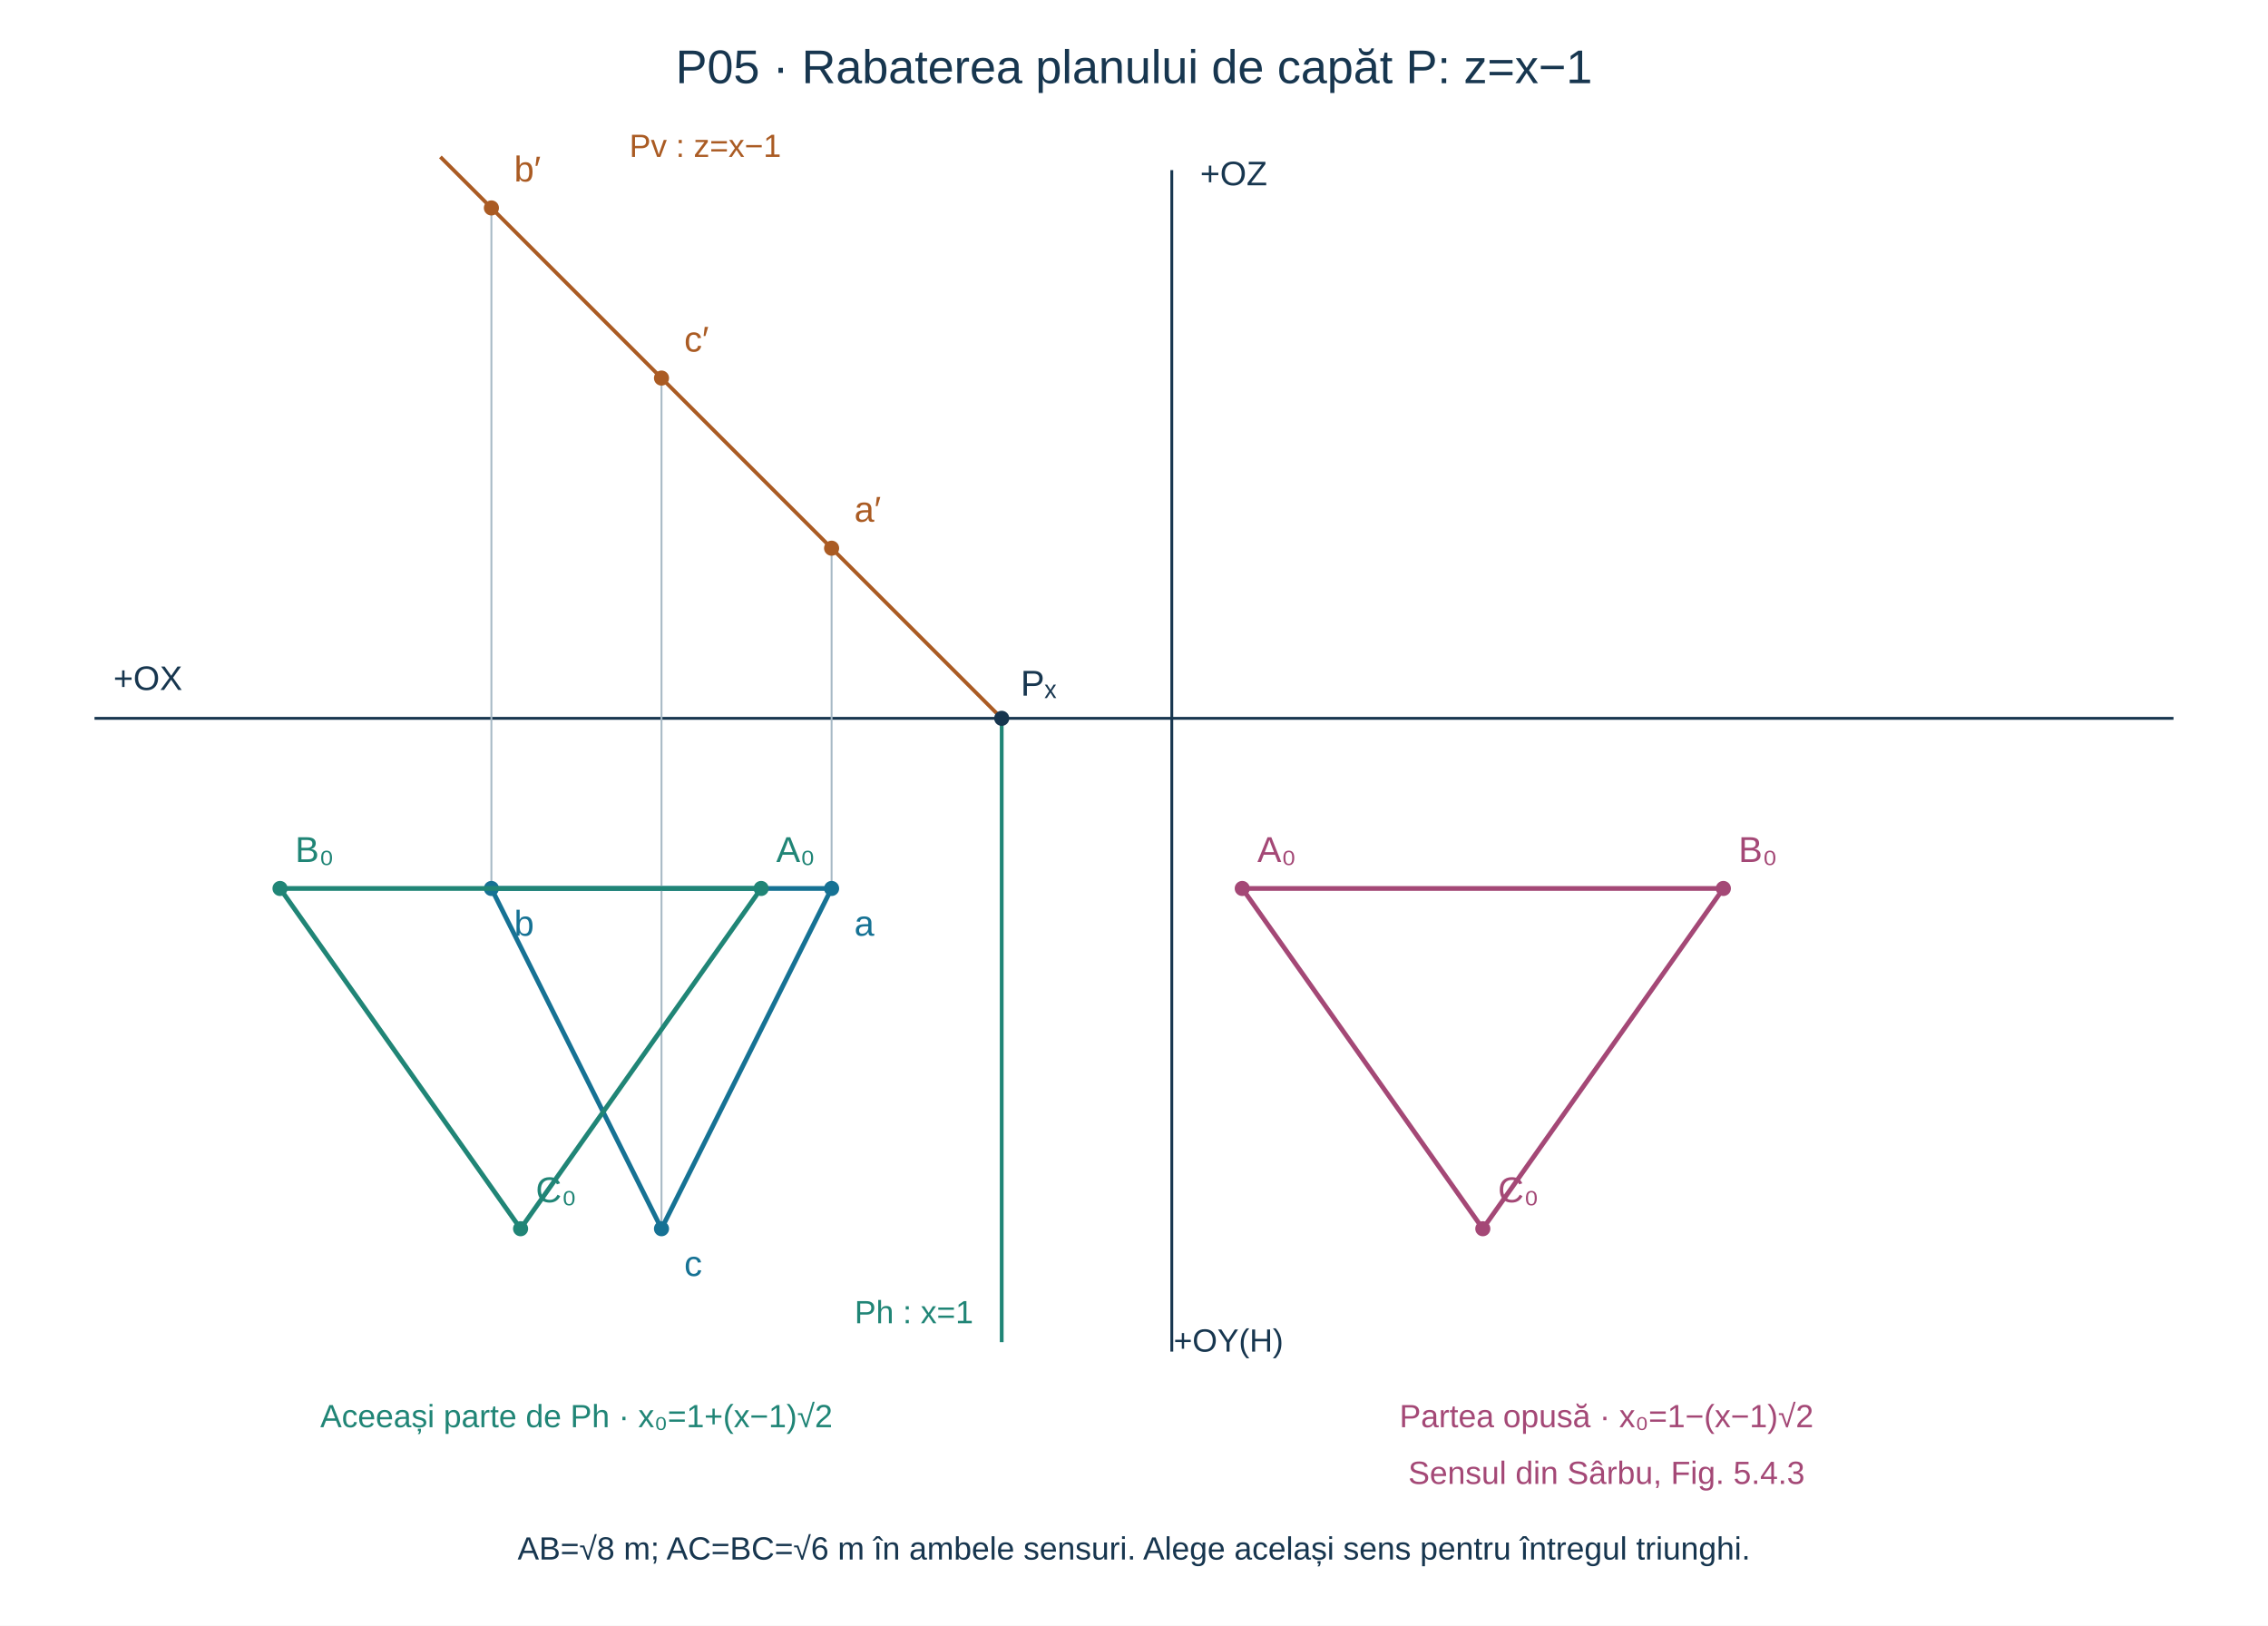
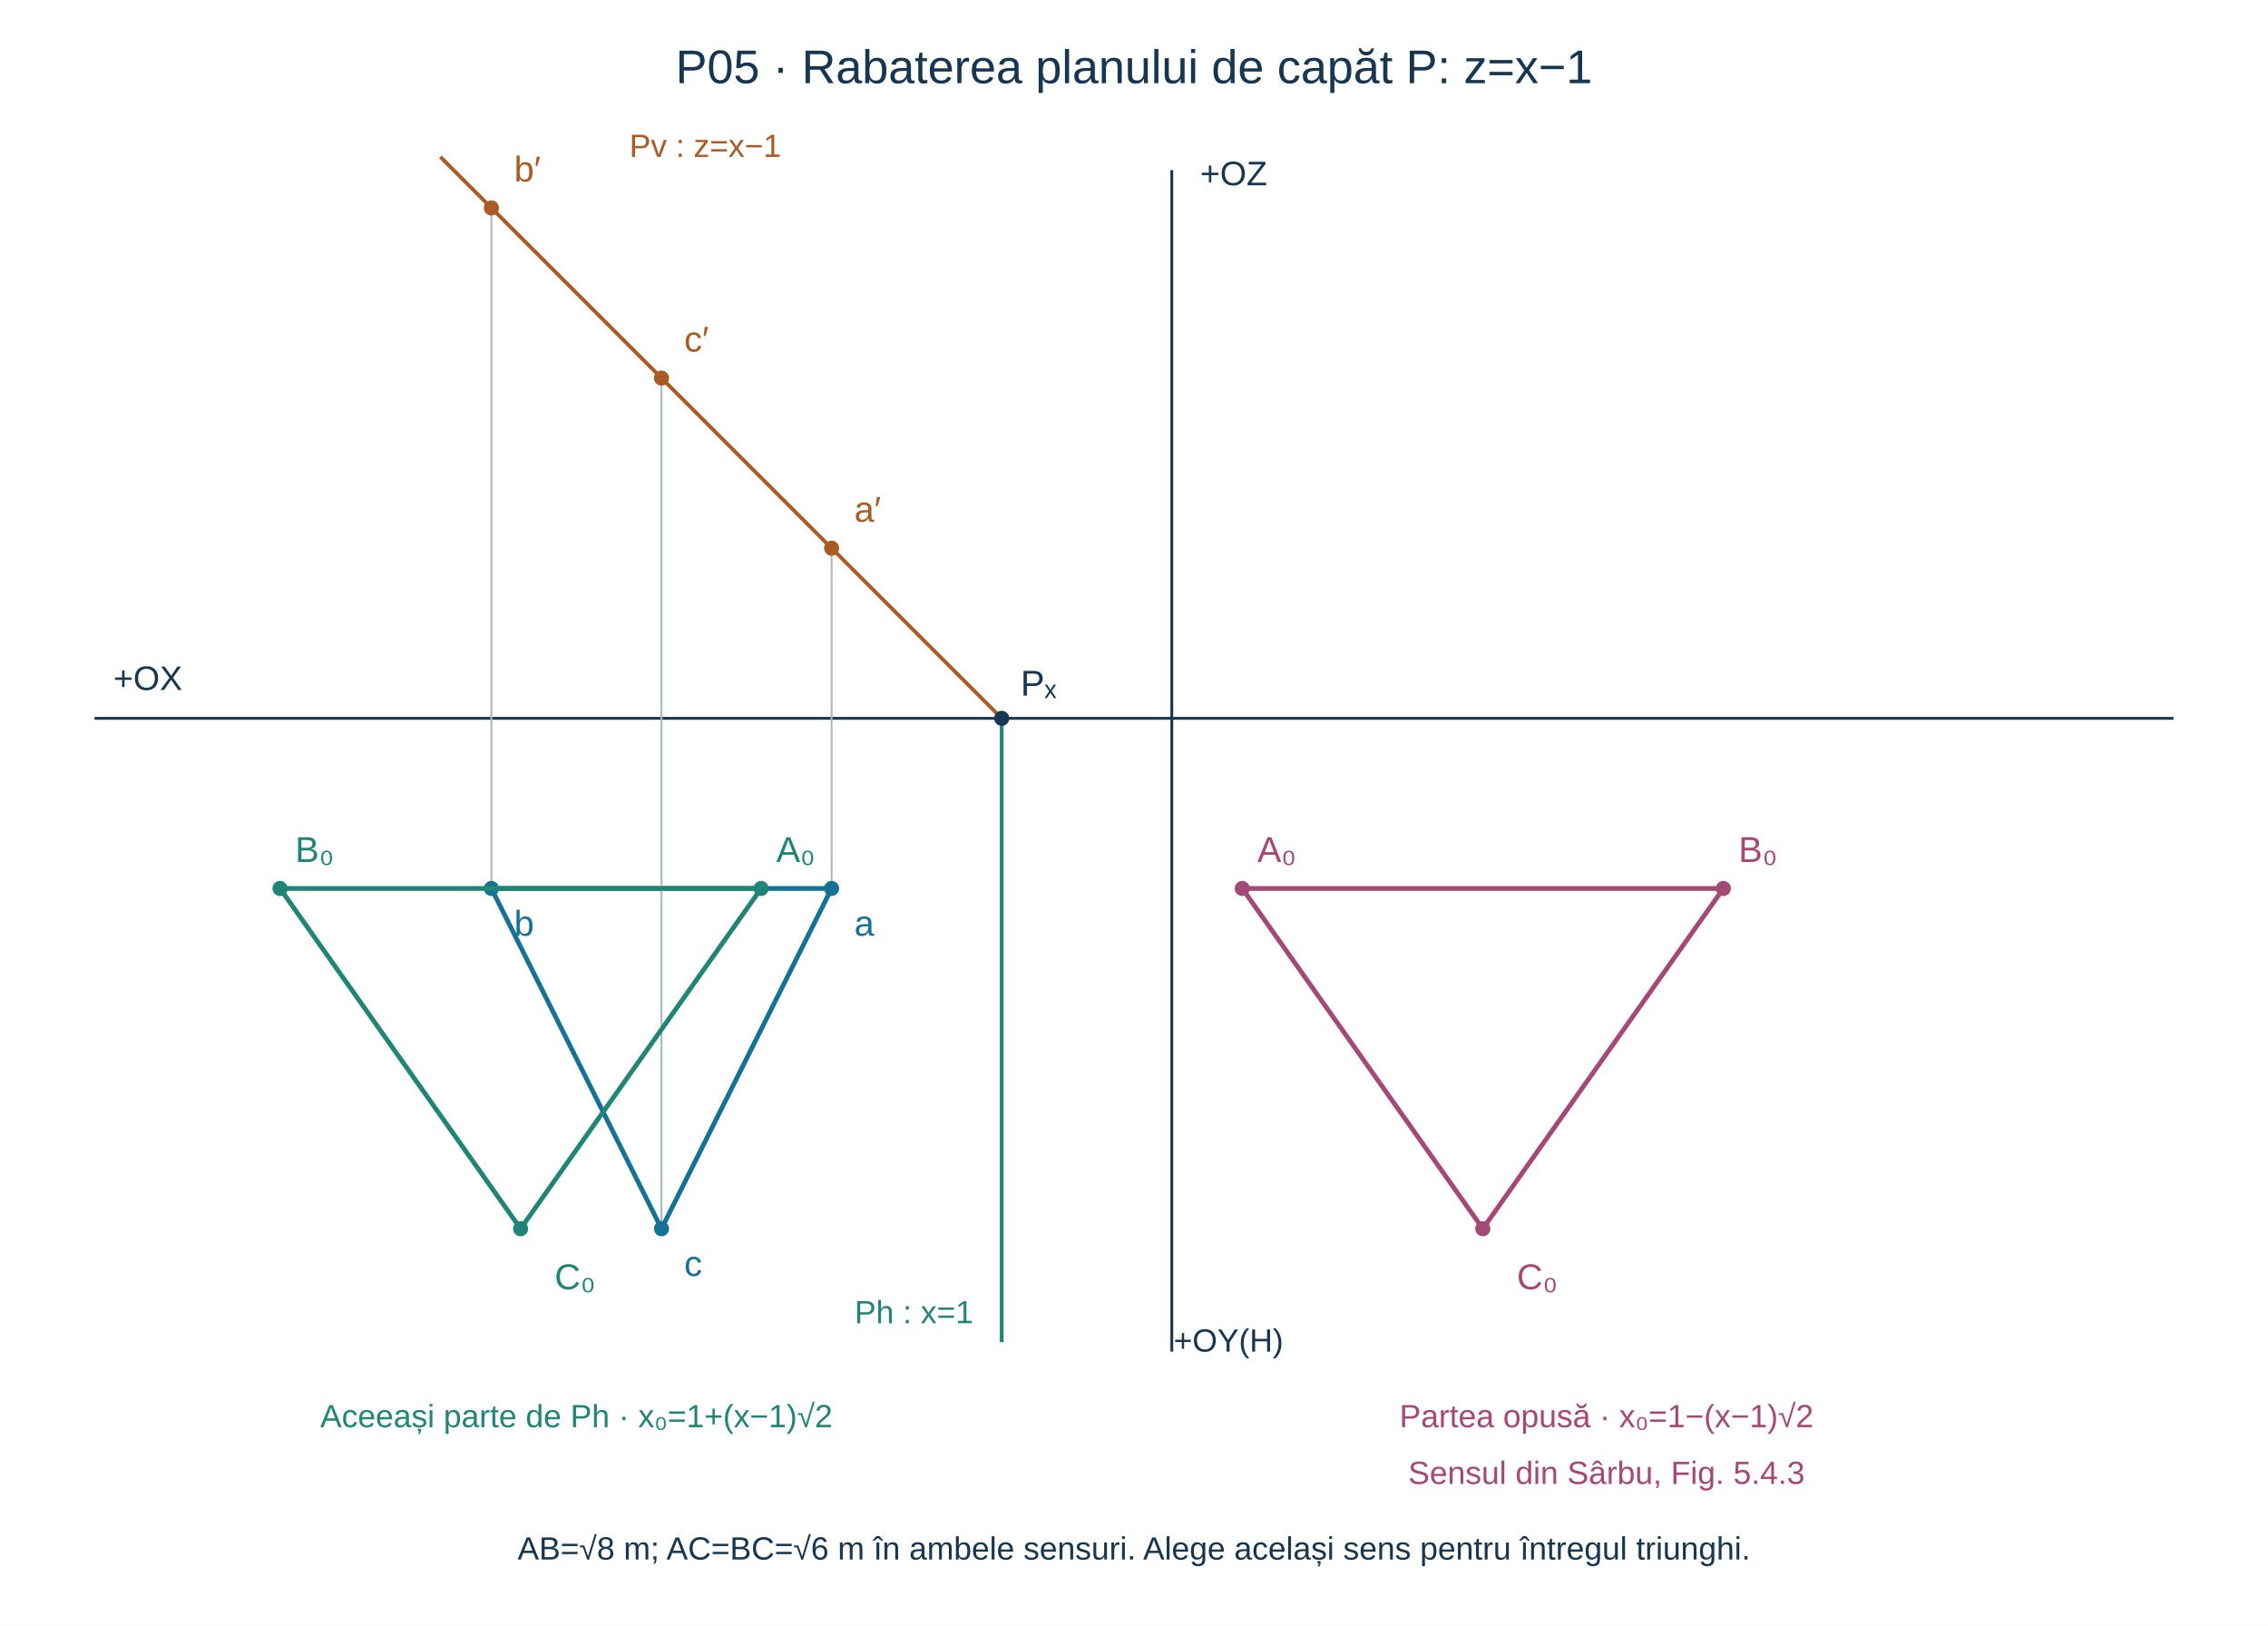
<svg xmlns="http://www.w3.org/2000/svg" width="1200" height="860" viewBox="0 0 1200 860" font-family="Arial, sans-serif">
  <rect width="100%" height="100%" fill="white" />
  <text x="600" y="44" font-size="25" fill="#17364f" text-anchor="middle">P05 · Rabaterea planului de capăt P: z=x−1</text>
  <line x1="50" y1="380" x2="1150" y2="380" stroke="#17364f" stroke-width="1.5" />
  <line x1="620" y1="90" x2="620" y2="715" stroke="#17364f" stroke-width="1.5" />
  <text x="60" y="365" font-size="18" fill="#17364f" text-anchor="start">+OX</text>
  <text x="635" y="98" font-size="18" fill="#17364f" text-anchor="start">+OZ</text>
  <text x="650" y="715" font-size="17" fill="#17364f" text-anchor="middle">+OY(H)</text>
  <line x1="530" y1="380" x2="530" y2="710" stroke="#208576" stroke-width="2" />
  <text x="515" y="700" font-size="17" fill="#208576" text-anchor="end">Ph : x=1</text>
  <line x1="530" y1="380" x2="233" y2="83" stroke="#aa5b23" stroke-width="2" />
  <text x="333" y="83" font-size="17" fill="#aa5b23" text-anchor="start">Pv : z=x−1</text>
  <polygon points="440,470 260,470 350,650" fill="none" stroke="#167294" stroke-width="2.5" />
  <line x1="440" y1="290" x2="440" y2="470" stroke="#a7b9c5" stroke-width="1" />
  <circle cx="440" cy="290" r="4" fill="#aa5b23" />
  <text x="452" y="276" font-size="19" fill="#aa5b23" text-anchor="start">a′</text>
  <circle cx="440" cy="470" r="4" fill="#167294" />
  <text x="452" y="495" font-size="19" fill="#167294" text-anchor="start">a</text>
  <line x1="260" y1="110" x2="260" y2="470" stroke="#a7b9c5" stroke-width="1" />
  <circle cx="260" cy="110" r="4" fill="#aa5b23" />
  <text x="272" y="96" font-size="19" fill="#aa5b23" text-anchor="start">b′</text>
  <circle cx="260" cy="470" r="4" fill="#167294" />
  <text x="272" y="495" font-size="19" fill="#167294" text-anchor="start">b</text>
  <line x1="350" y1="200" x2="350" y2="650" stroke="#a7b9c5" stroke-width="1" />
  <circle cx="350" cy="200" r="4" fill="#aa5b23" />
  <text x="362" y="186" font-size="19" fill="#aa5b23" text-anchor="start">c′</text>
  <circle cx="350" cy="650" r="4" fill="#167294" />
  <text x="362" y="675" font-size="19" fill="#167294" text-anchor="start">c</text>
  <polygon points="657.279,470 911.838,470 784.558,650" fill="none" stroke="#a44876" stroke-width="2.5" />
  <circle cx="657.279" cy="470" r="4" fill="#a44876" />
  <text x="665.279" y="456" font-size="19" fill="#a44876" text-anchor="start">A₀</text>
  <circle cx="911.838" cy="470" r="4" fill="#a44876" />
  <text x="919.838" y="456" font-size="19" fill="#a44876" text-anchor="start">B₀</text>
  <circle cx="784.558" cy="650" r="4" fill="#a44876" />
-   <text x="792.558" y="636" font-size="19" fill="#a44876" text-anchor="start">C₀</text>
+   <text x="802.558" y="682" font-size="19" fill="#a44876" text-anchor="start">C₀</text>
  <polygon points="402.721,470 148.162,470 275.442,650" fill="none" stroke="#208576" stroke-width="2.5" />
  <circle cx="402.721" cy="470" r="4" fill="#208576" />
  <text x="410.721" y="456" font-size="19" fill="#208576" text-anchor="start">A₀</text>
  <circle cx="148.162" cy="470" r="4" fill="#208576" />
  <text x="156.162" y="456" font-size="19" fill="#208576" text-anchor="start">B₀</text>
  <circle cx="275.442" cy="650" r="4" fill="#208576" />
-   <text x="283.442" y="636" font-size="19" fill="#208576" text-anchor="start">C₀</text>
+   <text x="293.442" y="682" font-size="19" fill="#208576" text-anchor="start">C₀</text>
  <circle cx="530" cy="380" r="4" fill="#17364f" />
  <text x="540" y="368" font-size="19" fill="#17364f" text-anchor="start">Pₓ</text>
  <text x="305" y="755" font-size="17" fill="#208576" text-anchor="middle">Aceeași parte de Ph · x₀=1+(x−1)√2</text>
  <text x="850" y="755" font-size="17" fill="#a44876" text-anchor="middle">Partea opusă · x₀=1−(x−1)√2</text>
  <text x="850" y="785" font-size="17" fill="#a44876" text-anchor="middle">Sensul din Sârbu, Fig. 5.4.3</text>
  <text x="600" y="825" font-size="17" fill="#17364f" text-anchor="middle">AB=√8 m; AC=BC=√6 m în ambele sensuri. Alege același sens pentru întregul triunghi.</text>
</svg>
